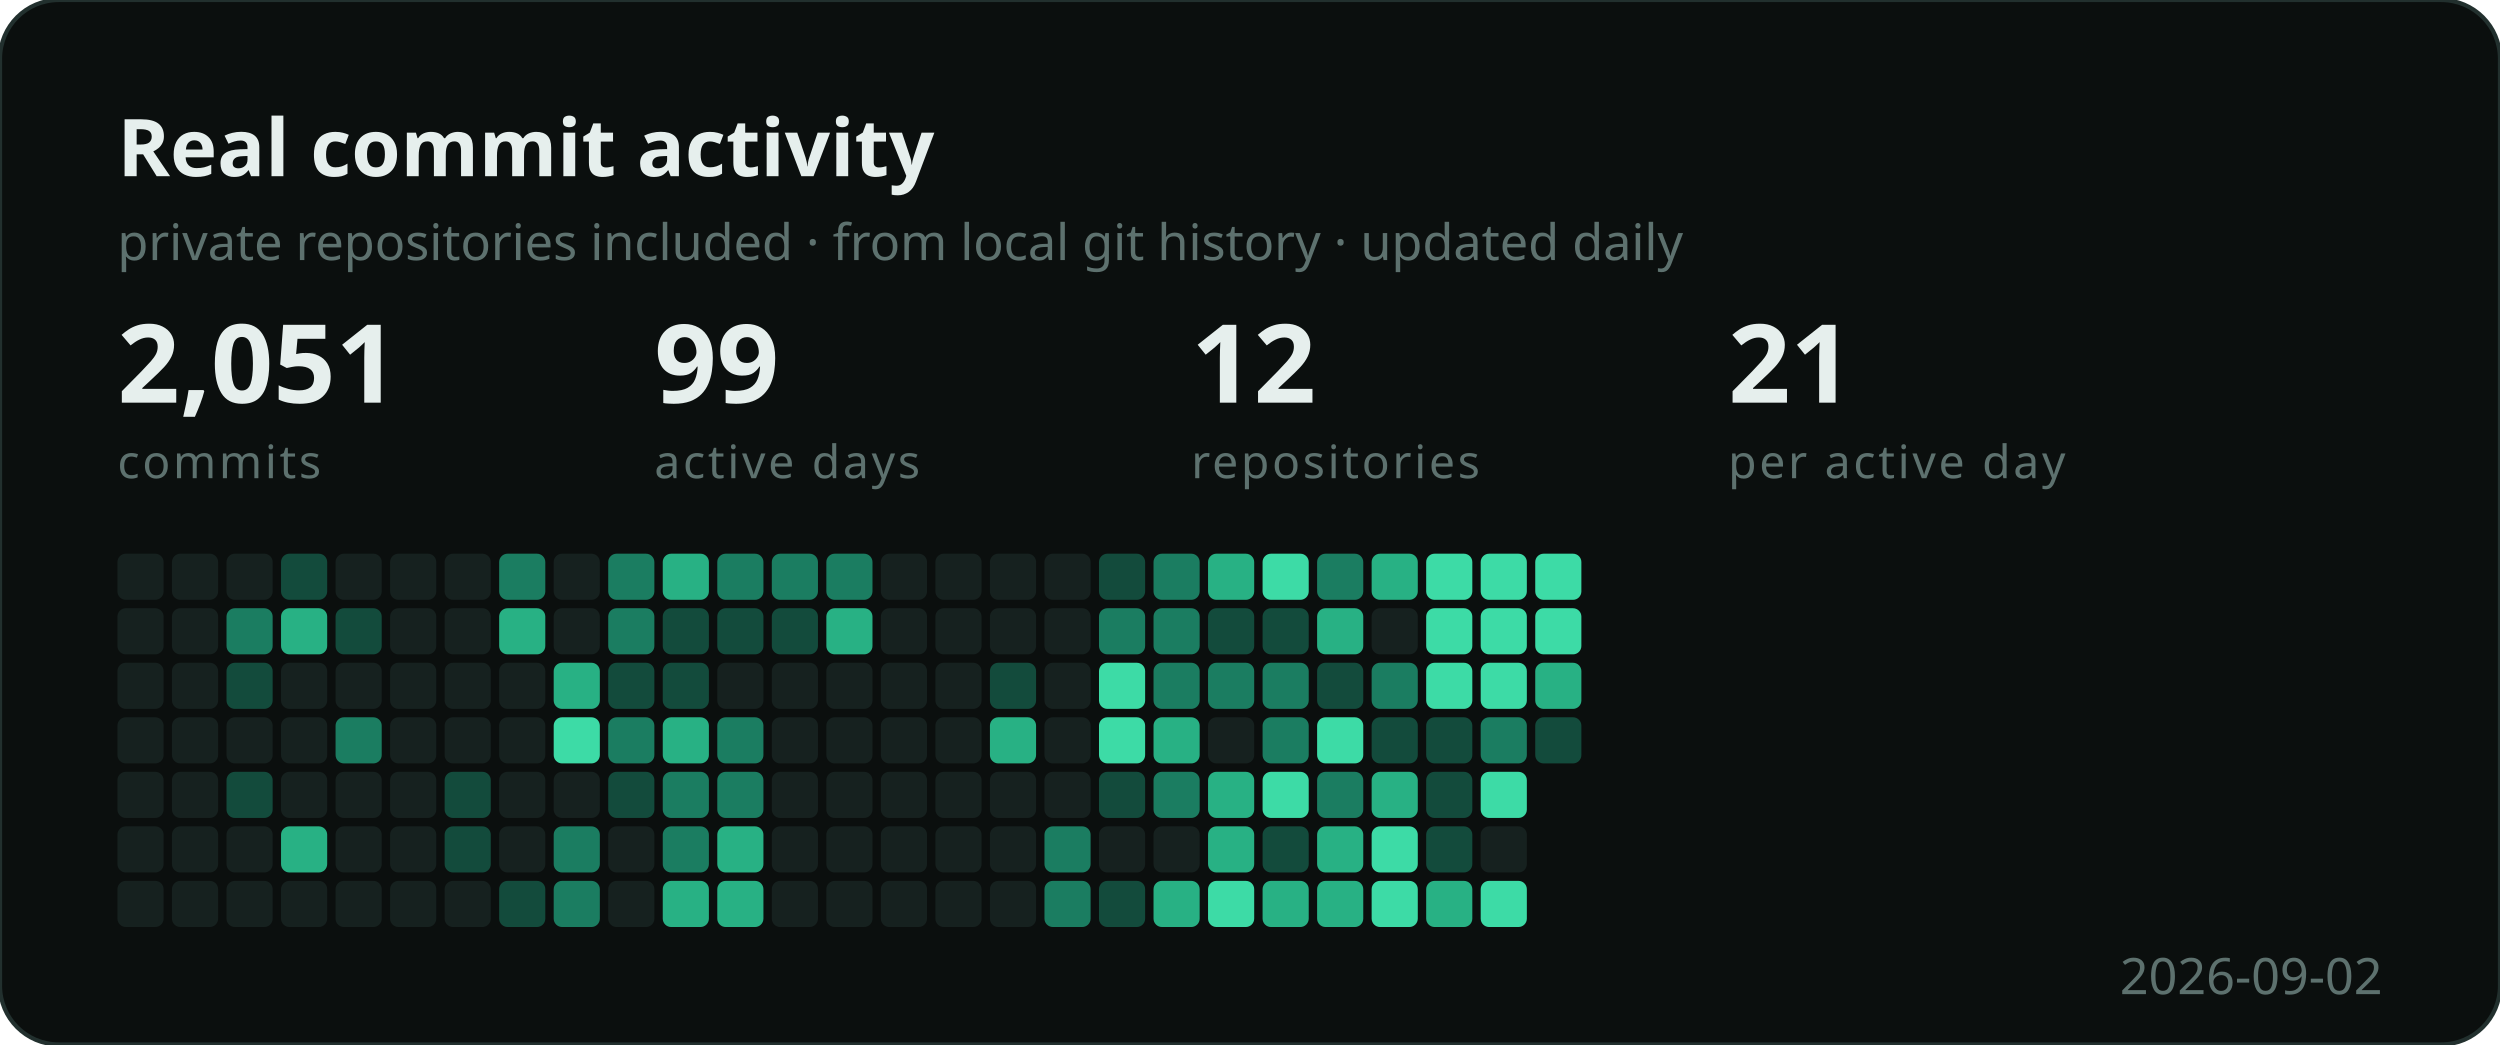
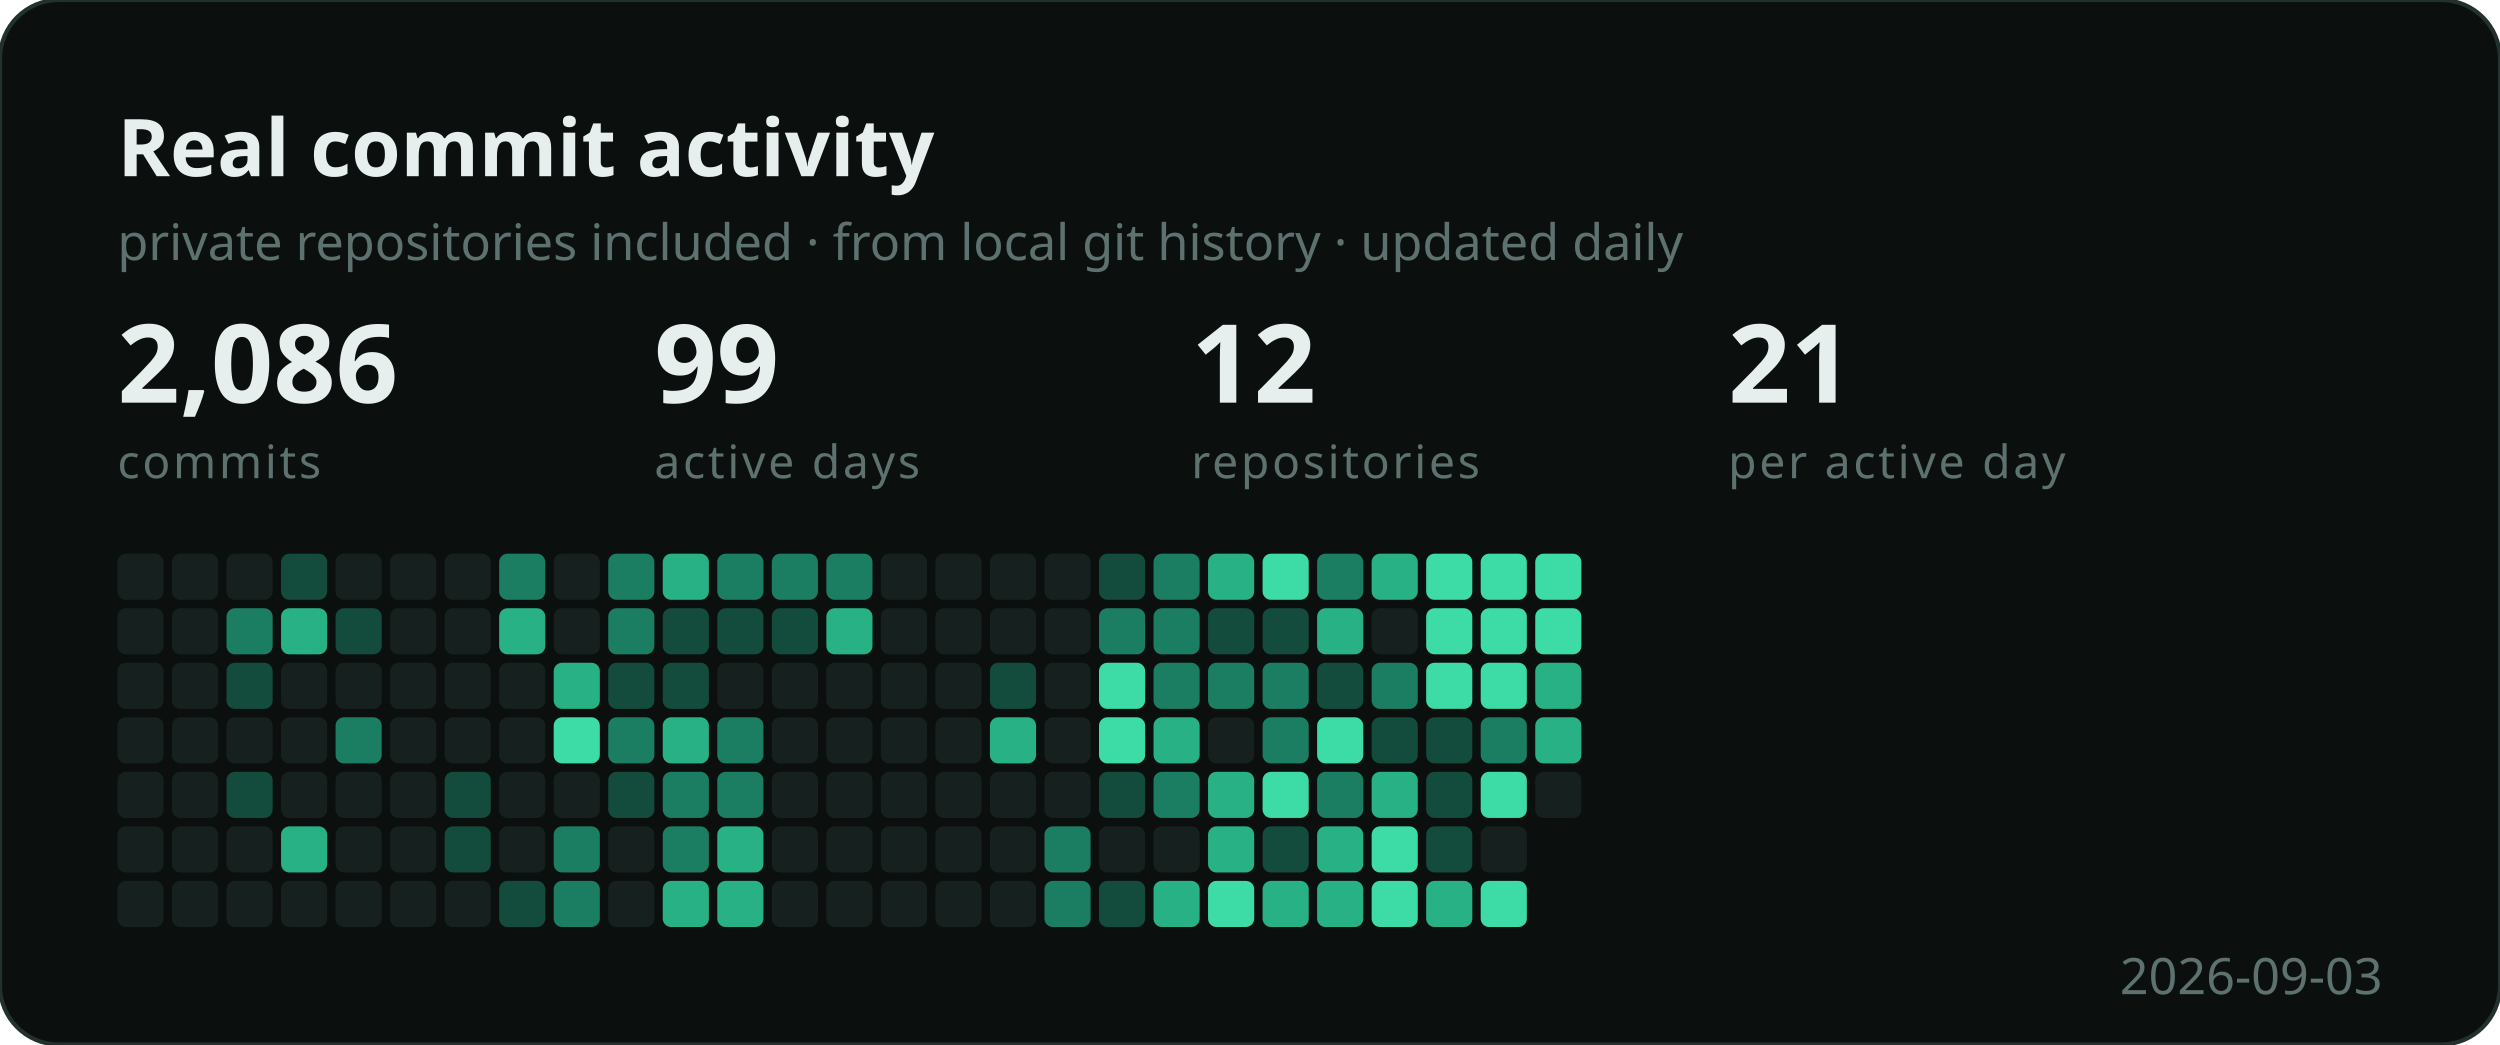
<svg xmlns="http://www.w3.org/2000/svg" width="596" height="249" viewBox="0 0 596 249" role="img" aria-label="Developer activity">
  <style>
    .b { font: 700 19px "Segoe UI", Ubuntu, sans-serif; fill: #e6efed; }
    .s { font: 400 12px "Segoe UI", Ubuntu, sans-serif; fill: #5d716e; }
    .n { font: 700 26px "Segoe UI", Ubuntu, sans-serif; fill: #e6efed; }
    .e { font: 400 11px "Segoe UI", Ubuntu, sans-serif; fill: #5d716e;
          letter-spacing: .06em; text-transform: uppercase; }
  </style>
  <rect width="596" height="249" rx="14" fill="#0b0f0e" stroke="#22302e" />
  <text x="28" y="42" class="b">Real commit activity</text>
  <text x="28" y="62" class="s">private repositories included · from local git history · updated daily</text>
-   <text x="28" y="96" class="n">2,051</text>
+   <text x="28" y="96" class="n">2,086</text>
  <text x="28" y="114" class="e">commits</text>
  <text x="156" y="96" class="n">99</text>
  <text x="156" y="114" class="e">active days</text>
  <text x="284" y="96" class="n">12</text>
  <text x="284" y="114" class="e">repositories</text>
  <text x="412" y="96" class="n">21</text>
  <text x="412" y="114" class="e">per active day</text>
  <g transform="translate(28,132)">
    <rect x="0" y="0" width="11" height="11" rx="2" fill="#16211f" />
    <rect x="0" y="13" width="11" height="11" rx="2" fill="#16211f" />
    <rect x="0" y="26" width="11" height="11" rx="2" fill="#16211f" />
    <rect x="0" y="39" width="11" height="11" rx="2" fill="#16211f" />
    <rect x="0" y="52" width="11" height="11" rx="2" fill="#16211f" />
    <rect x="0" y="65" width="11" height="11" rx="2" fill="#16211f" />
    <rect x="0" y="78" width="11" height="11" rx="2" fill="#16211f" />
    <rect x="13" y="0" width="11" height="11" rx="2" fill="#16211f" />
    <rect x="13" y="13" width="11" height="11" rx="2" fill="#16211f" />
    <rect x="13" y="26" width="11" height="11" rx="2" fill="#16211f" />
    <rect x="13" y="39" width="11" height="11" rx="2" fill="#16211f" />
    <rect x="13" y="52" width="11" height="11" rx="2" fill="#16211f" />
    <rect x="13" y="65" width="11" height="11" rx="2" fill="#16211f" />
    <rect x="13" y="78" width="11" height="11" rx="2" fill="#16211f" />
    <rect x="26" y="0" width="11" height="11" rx="2" fill="#16211f" />
    <rect x="26" y="13" width="11" height="11" rx="2" fill="#1b7d61" />
    <rect x="26" y="26" width="11" height="11" rx="2" fill="#134b3c" />
    <rect x="26" y="39" width="11" height="11" rx="2" fill="#16211f" />
    <rect x="26" y="52" width="11" height="11" rx="2" fill="#134b3c" />
    <rect x="26" y="65" width="11" height="11" rx="2" fill="#16211f" />
    <rect x="26" y="78" width="11" height="11" rx="2" fill="#16211f" />
    <rect x="39" y="0" width="11" height="11" rx="2" fill="#134b3c" />
    <rect x="39" y="13" width="11" height="11" rx="2" fill="#28b184" />
    <rect x="39" y="26" width="11" height="11" rx="2" fill="#16211f" />
    <rect x="39" y="39" width="11" height="11" rx="2" fill="#16211f" />
    <rect x="39" y="52" width="11" height="11" rx="2" fill="#16211f" />
    <rect x="39" y="65" width="11" height="11" rx="2" fill="#28b184" />
    <rect x="39" y="78" width="11" height="11" rx="2" fill="#16211f" />
    <rect x="52" y="0" width="11" height="11" rx="2" fill="#16211f" />
    <rect x="52" y="13" width="11" height="11" rx="2" fill="#134b3c" />
    <rect x="52" y="26" width="11" height="11" rx="2" fill="#16211f" />
    <rect x="52" y="39" width="11" height="11" rx="2" fill="#1b7d61" />
    <rect x="52" y="52" width="11" height="11" rx="2" fill="#16211f" />
    <rect x="52" y="65" width="11" height="11" rx="2" fill="#16211f" />
    <rect x="52" y="78" width="11" height="11" rx="2" fill="#16211f" />
    <rect x="65" y="0" width="11" height="11" rx="2" fill="#16211f" />
    <rect x="65" y="13" width="11" height="11" rx="2" fill="#16211f" />
    <rect x="65" y="26" width="11" height="11" rx="2" fill="#16211f" />
    <rect x="65" y="39" width="11" height="11" rx="2" fill="#16211f" />
    <rect x="65" y="52" width="11" height="11" rx="2" fill="#16211f" />
    <rect x="65" y="65" width="11" height="11" rx="2" fill="#16211f" />
    <rect x="65" y="78" width="11" height="11" rx="2" fill="#16211f" />
    <rect x="78" y="0" width="11" height="11" rx="2" fill="#16211f" />
    <rect x="78" y="13" width="11" height="11" rx="2" fill="#16211f" />
    <rect x="78" y="26" width="11" height="11" rx="2" fill="#16211f" />
    <rect x="78" y="39" width="11" height="11" rx="2" fill="#16211f" />
    <rect x="78" y="52" width="11" height="11" rx="2" fill="#134b3c" />
    <rect x="78" y="65" width="11" height="11" rx="2" fill="#134b3c" />
    <rect x="78" y="78" width="11" height="11" rx="2" fill="#16211f" />
    <rect x="91" y="0" width="11" height="11" rx="2" fill="#1b7d61" />
    <rect x="91" y="13" width="11" height="11" rx="2" fill="#28b184" />
    <rect x="91" y="26" width="11" height="11" rx="2" fill="#16211f" />
    <rect x="91" y="39" width="11" height="11" rx="2" fill="#16211f" />
    <rect x="91" y="52" width="11" height="11" rx="2" fill="#16211f" />
    <rect x="91" y="65" width="11" height="11" rx="2" fill="#16211f" />
    <rect x="91" y="78" width="11" height="11" rx="2" fill="#134b3c" />
    <rect x="104" y="0" width="11" height="11" rx="2" fill="#16211f" />
    <rect x="104" y="13" width="11" height="11" rx="2" fill="#16211f" />
    <rect x="104" y="26" width="11" height="11" rx="2" fill="#28b184" />
    <rect x="104" y="39" width="11" height="11" rx="2" fill="#3ddba6" />
    <rect x="104" y="52" width="11" height="11" rx="2" fill="#16211f" />
    <rect x="104" y="65" width="11" height="11" rx="2" fill="#1b7d61" />
    <rect x="104" y="78" width="11" height="11" rx="2" fill="#1b7d61" />
    <rect x="117" y="0" width="11" height="11" rx="2" fill="#1b7d61" />
    <rect x="117" y="13" width="11" height="11" rx="2" fill="#1b7d61" />
    <rect x="117" y="26" width="11" height="11" rx="2" fill="#134b3c" />
    <rect x="117" y="39" width="11" height="11" rx="2" fill="#1b7d61" />
    <rect x="117" y="52" width="11" height="11" rx="2" fill="#134b3c" />
    <rect x="117" y="65" width="11" height="11" rx="2" fill="#16211f" />
    <rect x="117" y="78" width="11" height="11" rx="2" fill="#16211f" />
    <rect x="130" y="0" width="11" height="11" rx="2" fill="#28b184" />
    <rect x="130" y="13" width="11" height="11" rx="2" fill="#134b3c" />
    <rect x="130" y="26" width="11" height="11" rx="2" fill="#134b3c" />
    <rect x="130" y="39" width="11" height="11" rx="2" fill="#28b184" />
    <rect x="130" y="52" width="11" height="11" rx="2" fill="#1b7d61" />
    <rect x="130" y="65" width="11" height="11" rx="2" fill="#1b7d61" />
    <rect x="130" y="78" width="11" height="11" rx="2" fill="#28b184" />
    <rect x="143" y="0" width="11" height="11" rx="2" fill="#1b7d61" />
    <rect x="143" y="13" width="11" height="11" rx="2" fill="#134b3c" />
    <rect x="143" y="26" width="11" height="11" rx="2" fill="#16211f" />
    <rect x="143" y="39" width="11" height="11" rx="2" fill="#1b7d61" />
    <rect x="143" y="52" width="11" height="11" rx="2" fill="#1b7d61" />
    <rect x="143" y="65" width="11" height="11" rx="2" fill="#28b184" />
    <rect x="143" y="78" width="11" height="11" rx="2" fill="#28b184" />
    <rect x="156" y="0" width="11" height="11" rx="2" fill="#1b7d61" />
    <rect x="156" y="13" width="11" height="11" rx="2" fill="#134b3c" />
    <rect x="156" y="26" width="11" height="11" rx="2" fill="#16211f" />
    <rect x="156" y="39" width="11" height="11" rx="2" fill="#16211f" />
    <rect x="156" y="52" width="11" height="11" rx="2" fill="#16211f" />
    <rect x="156" y="65" width="11" height="11" rx="2" fill="#16211f" />
    <rect x="156" y="78" width="11" height="11" rx="2" fill="#16211f" />
    <rect x="169" y="0" width="11" height="11" rx="2" fill="#1b7d61" />
    <rect x="169" y="13" width="11" height="11" rx="2" fill="#28b184" />
    <rect x="169" y="26" width="11" height="11" rx="2" fill="#16211f" />
    <rect x="169" y="39" width="11" height="11" rx="2" fill="#16211f" />
    <rect x="169" y="52" width="11" height="11" rx="2" fill="#16211f" />
    <rect x="169" y="65" width="11" height="11" rx="2" fill="#16211f" />
    <rect x="169" y="78" width="11" height="11" rx="2" fill="#16211f" />
    <rect x="182" y="0" width="11" height="11" rx="2" fill="#16211f" />
    <rect x="182" y="13" width="11" height="11" rx="2" fill="#16211f" />
    <rect x="182" y="26" width="11" height="11" rx="2" fill="#16211f" />
    <rect x="182" y="39" width="11" height="11" rx="2" fill="#16211f" />
    <rect x="182" y="52" width="11" height="11" rx="2" fill="#16211f" />
    <rect x="182" y="65" width="11" height="11" rx="2" fill="#16211f" />
    <rect x="182" y="78" width="11" height="11" rx="2" fill="#16211f" />
    <rect x="195" y="0" width="11" height="11" rx="2" fill="#16211f" />
    <rect x="195" y="13" width="11" height="11" rx="2" fill="#16211f" />
    <rect x="195" y="26" width="11" height="11" rx="2" fill="#16211f" />
    <rect x="195" y="39" width="11" height="11" rx="2" fill="#16211f" />
    <rect x="195" y="52" width="11" height="11" rx="2" fill="#16211f" />
    <rect x="195" y="65" width="11" height="11" rx="2" fill="#16211f" />
    <rect x="195" y="78" width="11" height="11" rx="2" fill="#16211f" />
    <rect x="208" y="0" width="11" height="11" rx="2" fill="#16211f" />
    <rect x="208" y="13" width="11" height="11" rx="2" fill="#16211f" />
    <rect x="208" y="26" width="11" height="11" rx="2" fill="#134b3c" />
    <rect x="208" y="39" width="11" height="11" rx="2" fill="#28b184" />
    <rect x="208" y="52" width="11" height="11" rx="2" fill="#16211f" />
    <rect x="208" y="65" width="11" height="11" rx="2" fill="#16211f" />
    <rect x="208" y="78" width="11" height="11" rx="2" fill="#16211f" />
    <rect x="221" y="0" width="11" height="11" rx="2" fill="#16211f" />
    <rect x="221" y="13" width="11" height="11" rx="2" fill="#16211f" />
    <rect x="221" y="26" width="11" height="11" rx="2" fill="#16211f" />
    <rect x="221" y="39" width="11" height="11" rx="2" fill="#16211f" />
    <rect x="221" y="52" width="11" height="11" rx="2" fill="#16211f" />
    <rect x="221" y="65" width="11" height="11" rx="2" fill="#1b7d61" />
    <rect x="221" y="78" width="11" height="11" rx="2" fill="#1b7d61" />
    <rect x="234" y="0" width="11" height="11" rx="2" fill="#134b3c" />
    <rect x="234" y="13" width="11" height="11" rx="2" fill="#1b7d61" />
    <rect x="234" y="26" width="11" height="11" rx="2" fill="#3ddba6" />
    <rect x="234" y="39" width="11" height="11" rx="2" fill="#3ddba6" />
    <rect x="234" y="52" width="11" height="11" rx="2" fill="#134b3c" />
    <rect x="234" y="65" width="11" height="11" rx="2" fill="#16211f" />
    <rect x="234" y="78" width="11" height="11" rx="2" fill="#134b3c" />
    <rect x="247" y="0" width="11" height="11" rx="2" fill="#1b7d61" />
    <rect x="247" y="13" width="11" height="11" rx="2" fill="#1b7d61" />
    <rect x="247" y="26" width="11" height="11" rx="2" fill="#1b7d61" />
    <rect x="247" y="39" width="11" height="11" rx="2" fill="#28b184" />
    <rect x="247" y="52" width="11" height="11" rx="2" fill="#1b7d61" />
    <rect x="247" y="65" width="11" height="11" rx="2" fill="#16211f" />
    <rect x="247" y="78" width="11" height="11" rx="2" fill="#28b184" />
    <rect x="260" y="0" width="11" height="11" rx="2" fill="#28b184" />
    <rect x="260" y="13" width="11" height="11" rx="2" fill="#134b3c" />
    <rect x="260" y="26" width="11" height="11" rx="2" fill="#1b7d61" />
    <rect x="260" y="39" width="11" height="11" rx="2" fill="#16211f" />
    <rect x="260" y="52" width="11" height="11" rx="2" fill="#28b184" />
    <rect x="260" y="65" width="11" height="11" rx="2" fill="#28b184" />
    <rect x="260" y="78" width="11" height="11" rx="2" fill="#3ddba6" />
    <rect x="273" y="0" width="11" height="11" rx="2" fill="#3ddba6" />
    <rect x="273" y="13" width="11" height="11" rx="2" fill="#134b3c" />
    <rect x="273" y="26" width="11" height="11" rx="2" fill="#1b7d61" />
    <rect x="273" y="39" width="11" height="11" rx="2" fill="#1b7d61" />
    <rect x="273" y="52" width="11" height="11" rx="2" fill="#3ddba6" />
    <rect x="273" y="65" width="11" height="11" rx="2" fill="#134b3c" />
    <rect x="273" y="78" width="11" height="11" rx="2" fill="#28b184" />
    <rect x="286" y="0" width="11" height="11" rx="2" fill="#1b7d61" />
    <rect x="286" y="13" width="11" height="11" rx="2" fill="#28b184" />
    <rect x="286" y="26" width="11" height="11" rx="2" fill="#134b3c" />
    <rect x="286" y="39" width="11" height="11" rx="2" fill="#3ddba6" />
    <rect x="286" y="52" width="11" height="11" rx="2" fill="#1b7d61" />
    <rect x="286" y="65" width="11" height="11" rx="2" fill="#28b184" />
    <rect x="286" y="78" width="11" height="11" rx="2" fill="#28b184" />
    <rect x="299" y="0" width="11" height="11" rx="2" fill="#28b184" />
    <rect x="299" y="13" width="11" height="11" rx="2" fill="#16211f" />
    <rect x="299" y="26" width="11" height="11" rx="2" fill="#1b7d61" />
    <rect x="299" y="39" width="11" height="11" rx="2" fill="#134b3c" />
    <rect x="299" y="52" width="11" height="11" rx="2" fill="#28b184" />
    <rect x="299" y="65" width="11" height="11" rx="2" fill="#3ddba6" />
    <rect x="299" y="78" width="11" height="11" rx="2" fill="#3ddba6" />
    <rect x="312" y="0" width="11" height="11" rx="2" fill="#3ddba6" />
    <rect x="312" y="13" width="11" height="11" rx="2" fill="#3ddba6" />
    <rect x="312" y="26" width="11" height="11" rx="2" fill="#3ddba6" />
    <rect x="312" y="39" width="11" height="11" rx="2" fill="#134b3c" />
    <rect x="312" y="52" width="11" height="11" rx="2" fill="#134b3c" />
    <rect x="312" y="65" width="11" height="11" rx="2" fill="#134b3c" />
    <rect x="312" y="78" width="11" height="11" rx="2" fill="#28b184" />
    <rect x="325" y="0" width="11" height="11" rx="2" fill="#3ddba6" />
    <rect x="325" y="13" width="11" height="11" rx="2" fill="#3ddba6" />
    <rect x="325" y="26" width="11" height="11" rx="2" fill="#3ddba6" />
    <rect x="325" y="39" width="11" height="11" rx="2" fill="#1b7d61" />
    <rect x="325" y="52" width="11" height="11" rx="2" fill="#3ddba6" />
    <rect x="325" y="65" width="11" height="11" rx="2" fill="#16211f" />
    <rect x="325" y="78" width="11" height="11" rx="2" fill="#3ddba6" />
    <rect x="338" y="0" width="11" height="11" rx="2" fill="#3ddba6" />
    <rect x="338" y="13" width="11" height="11" rx="2" fill="#3ddba6" />
    <rect x="338" y="26" width="11" height="11" rx="2" fill="#28b184" />
-     <rect x="338" y="39" width="11" height="11" rx="2" fill="#134b3c" />
+     <rect x="338" y="39" width="11" height="11" rx="2" fill="#28b184" />
+     <rect x="338" y="52" width="11" height="11" rx="2" fill="#16211f" />
  </g>
-   <text x="568" y="237" class="s" text-anchor="end">2026-09-02</text>
+   <text x="568" y="237" class="s" text-anchor="end">2026-09-03</text>
</svg>
